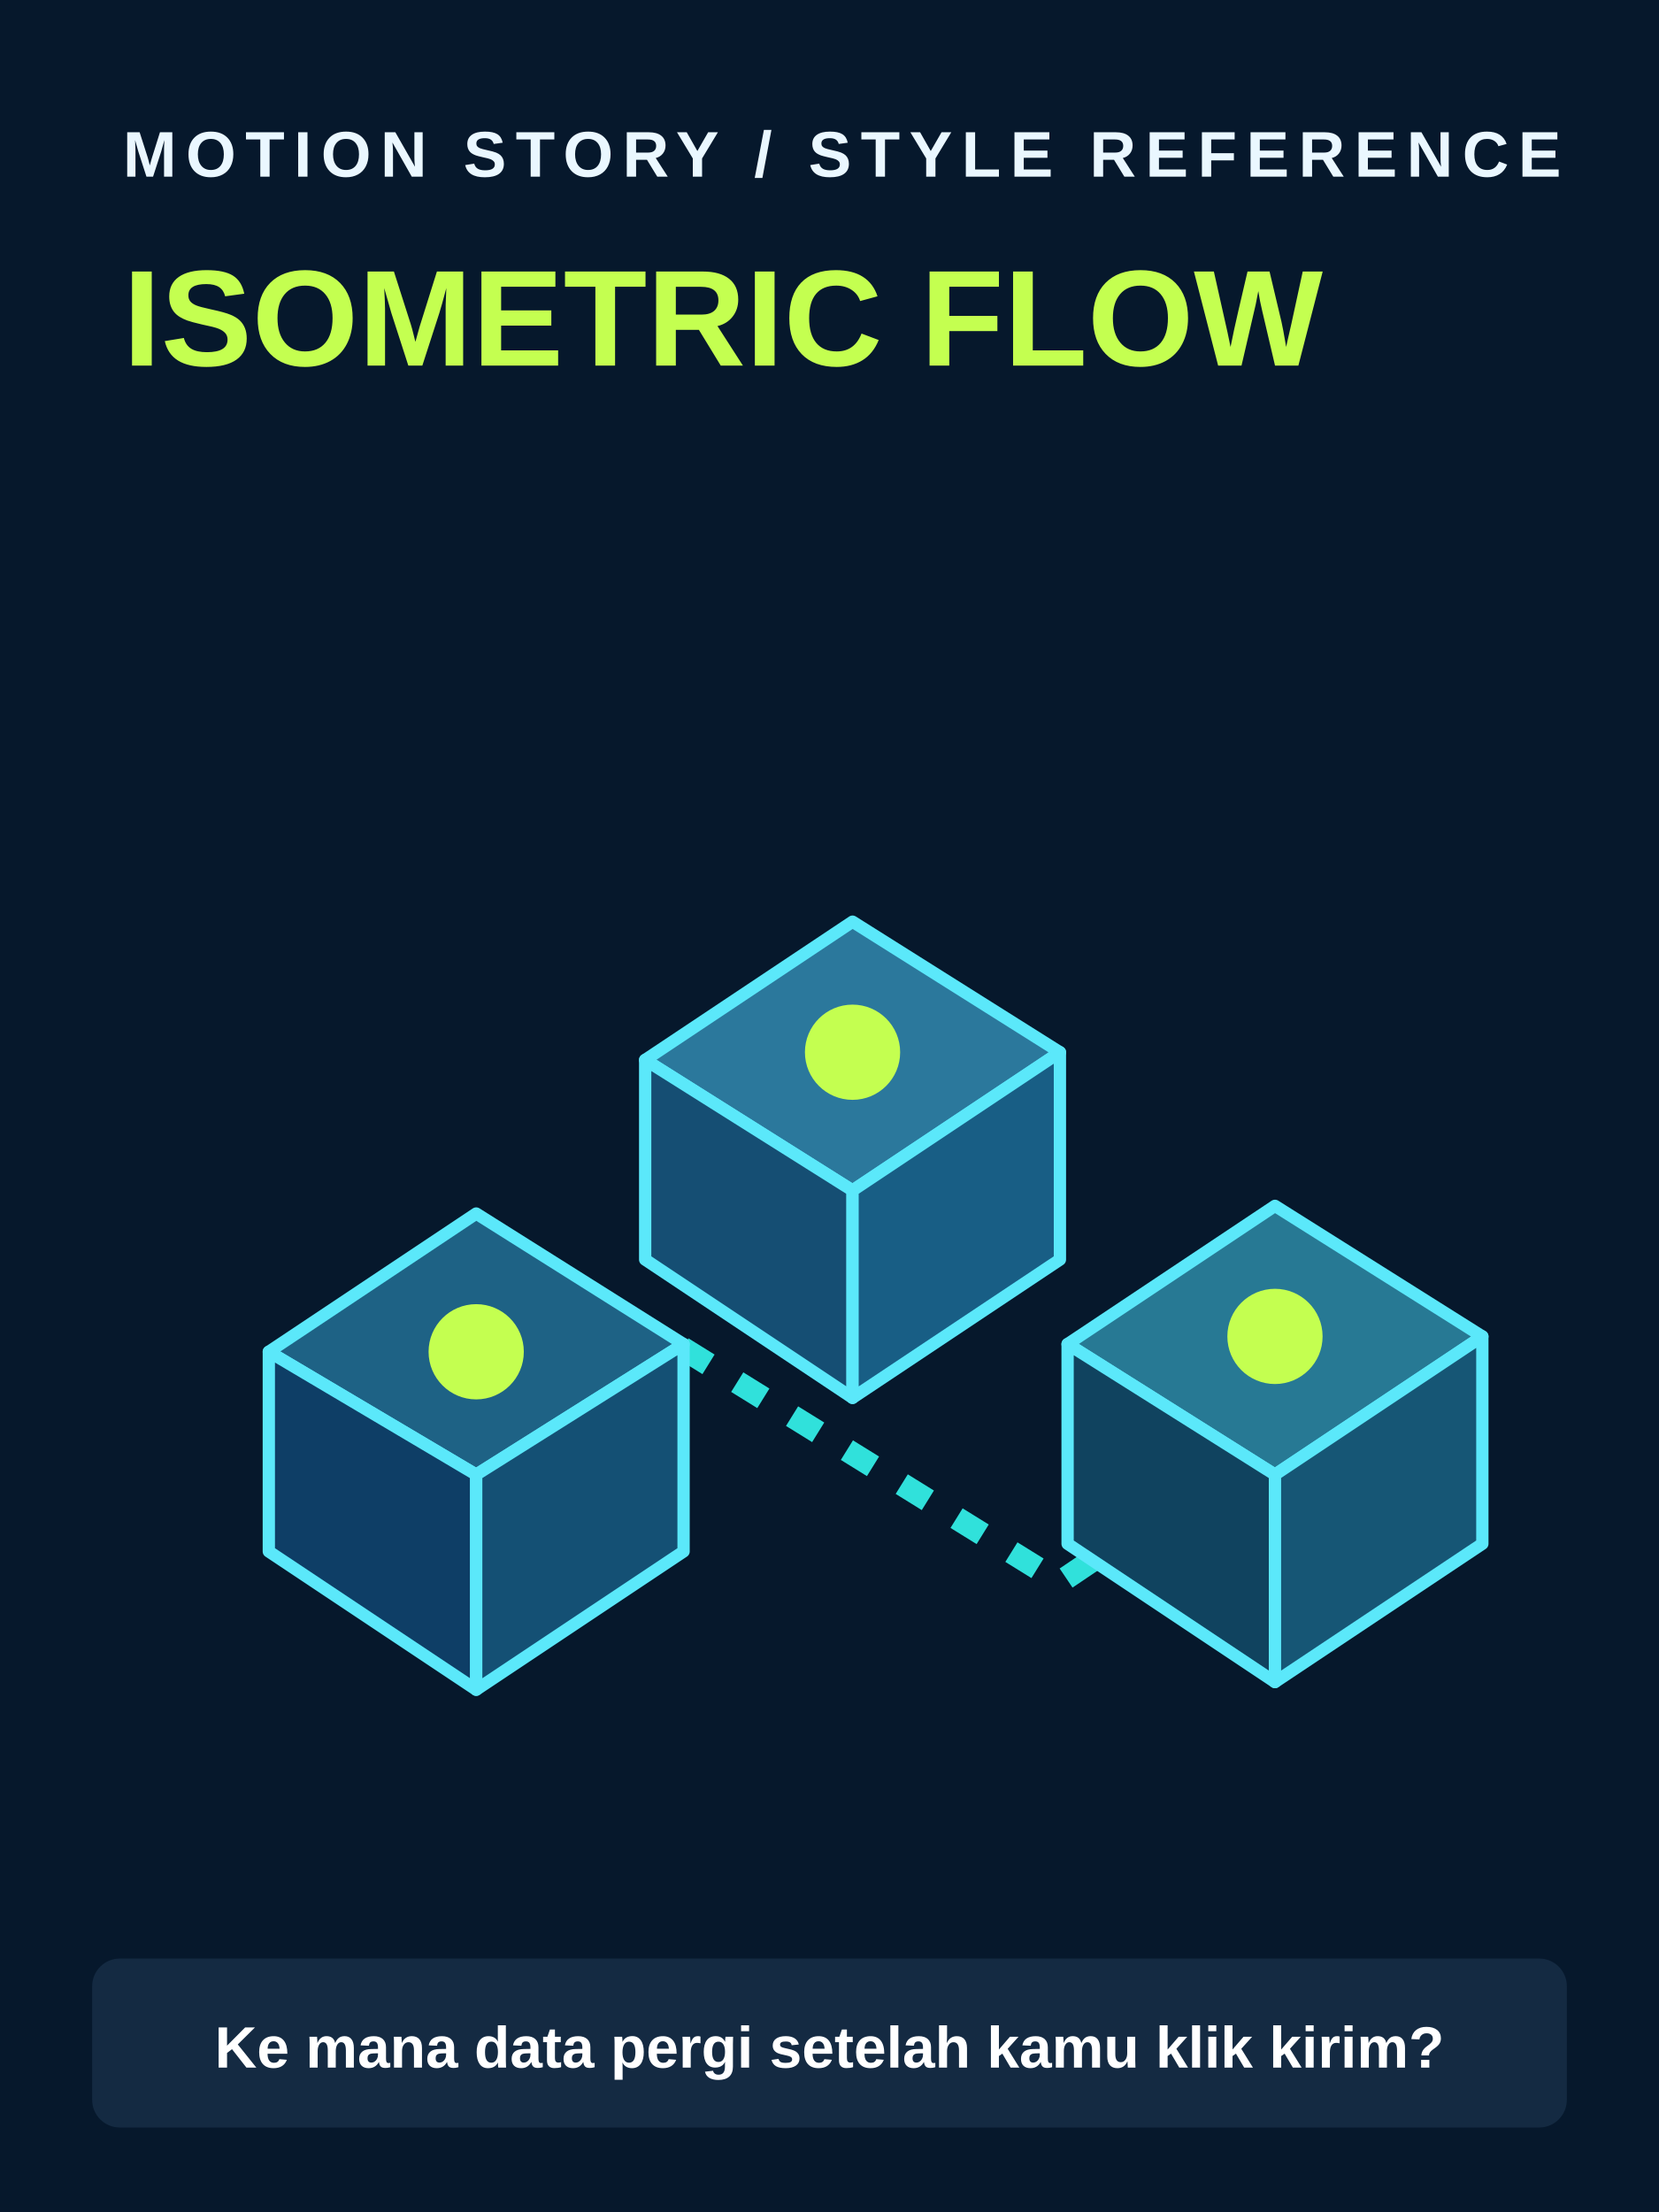
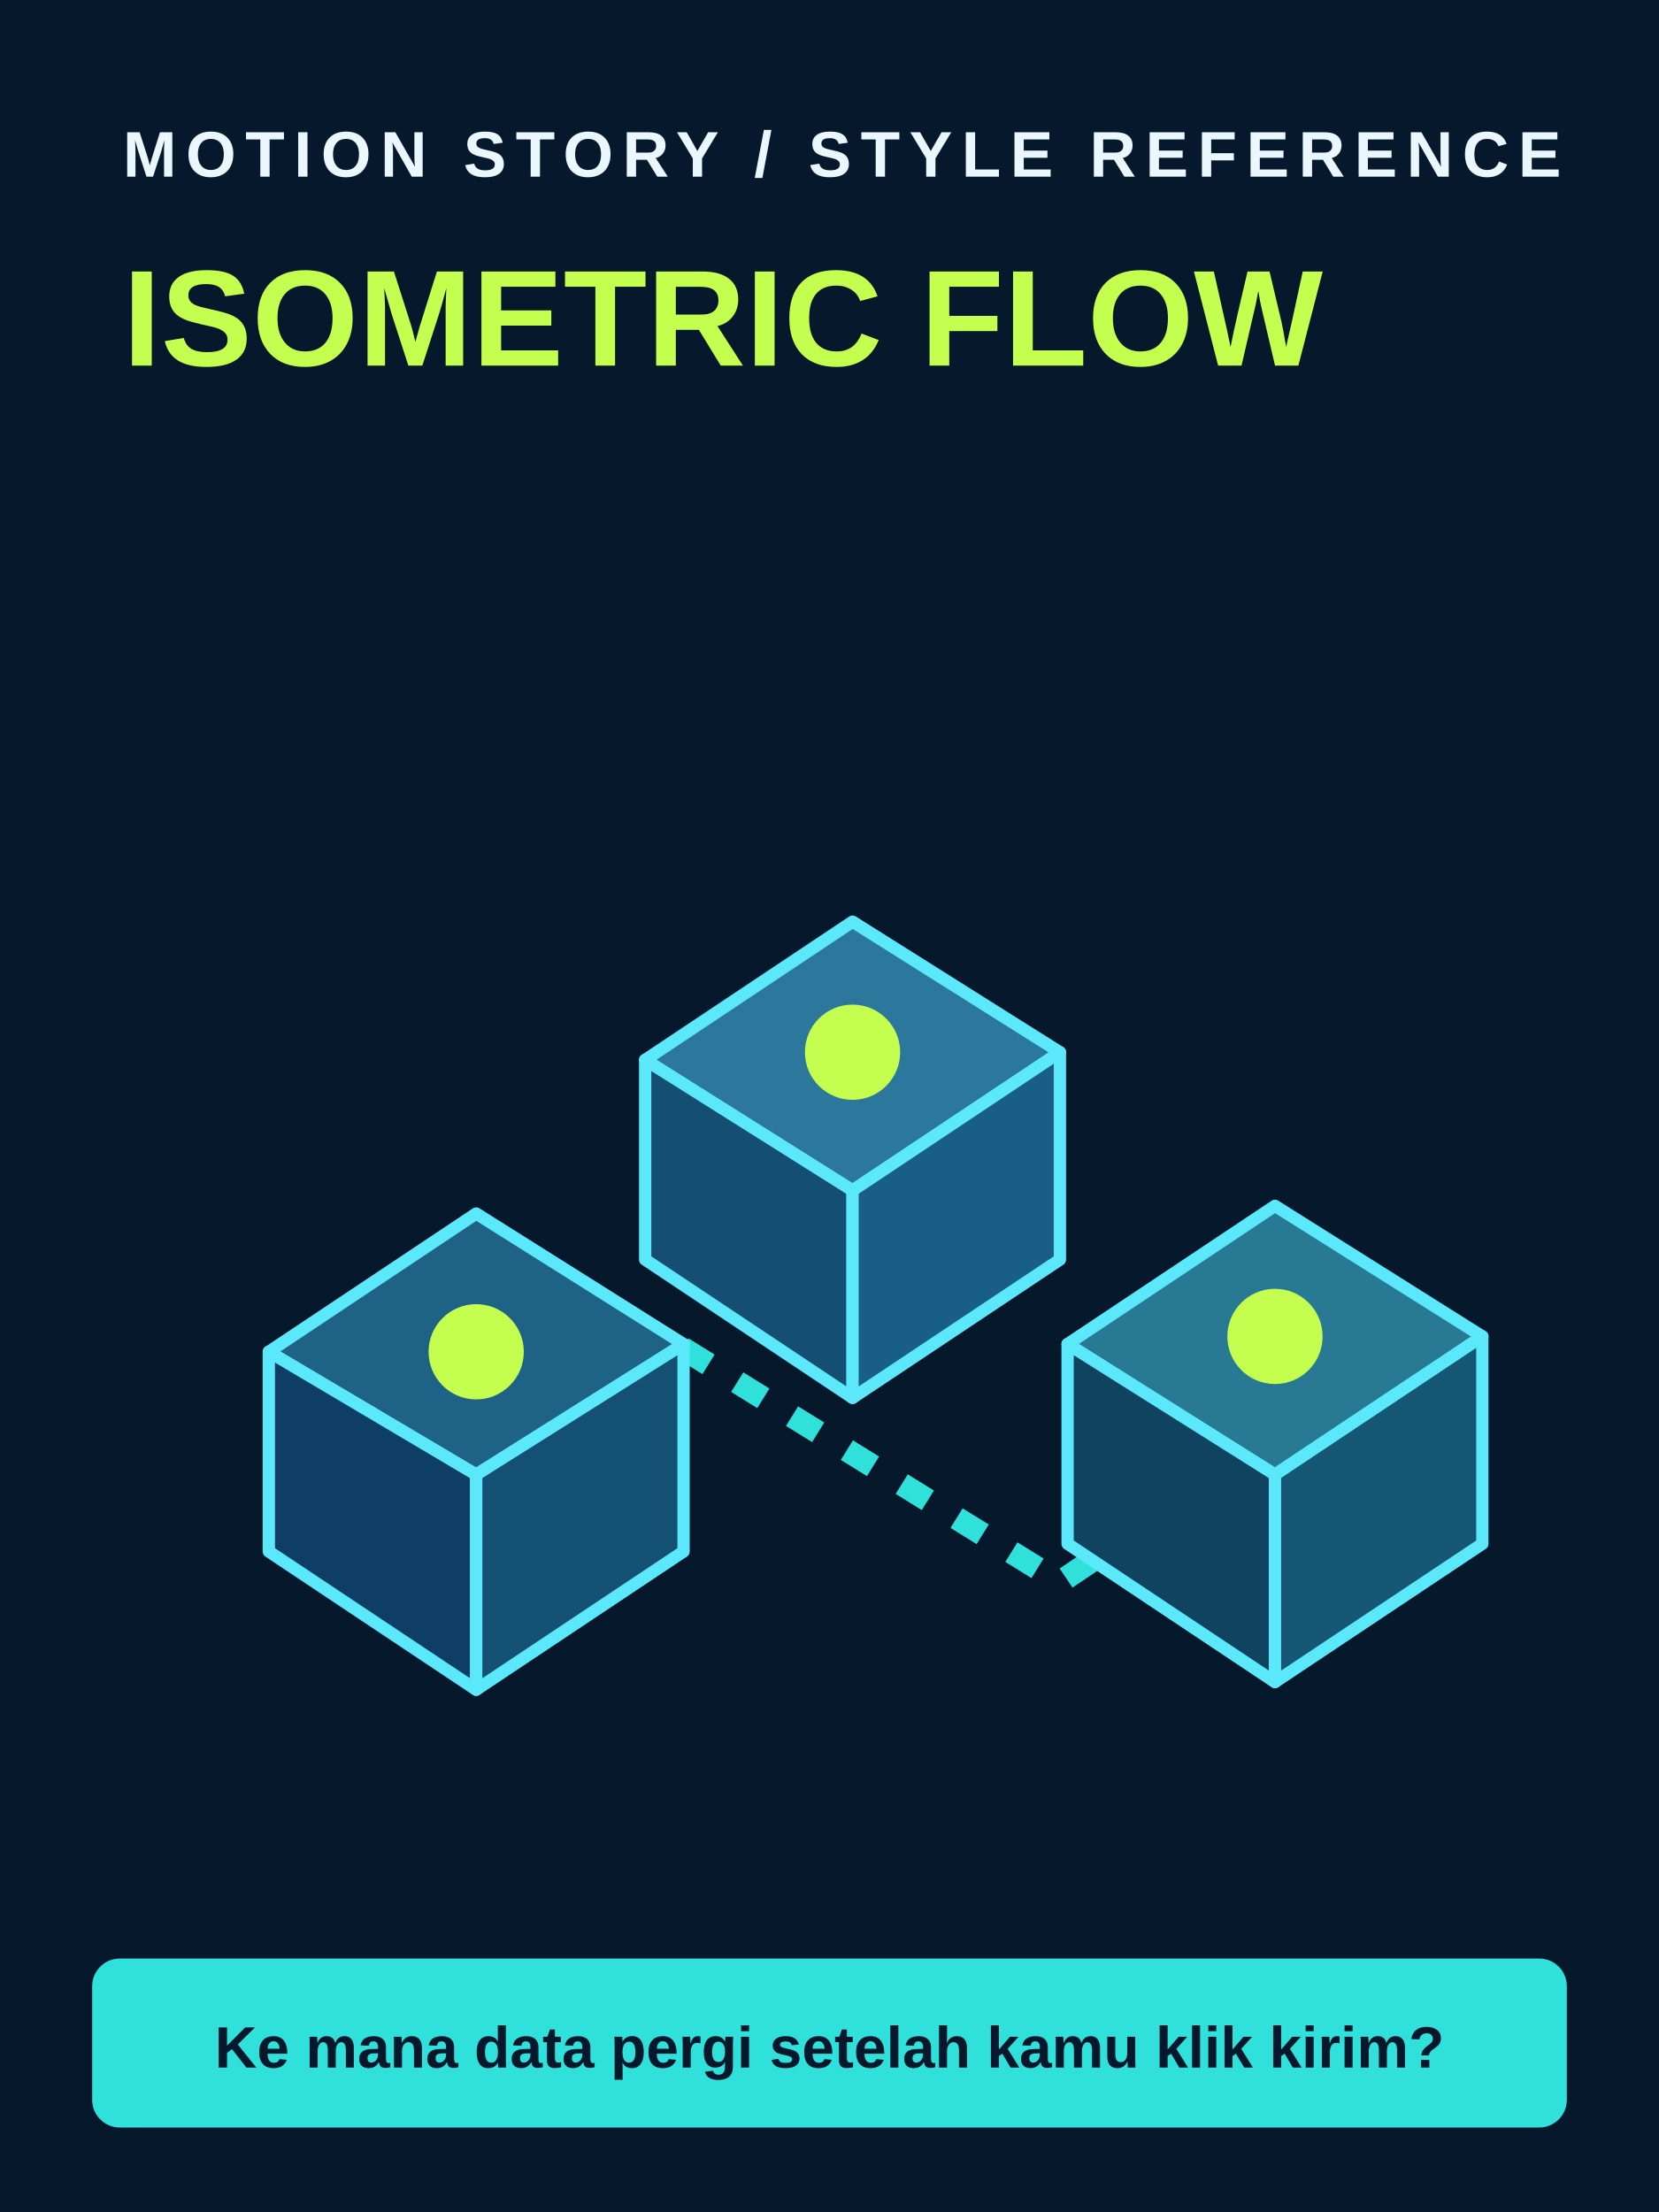
<svg xmlns="http://www.w3.org/2000/svg" viewBox="0 0 1080 1440" width="1080" height="1440" role="img" aria-label="Isometric Flow original motion style keyframe">
  <rect width="1080" height="1440" fill="#06182C" />
  <g font-family="Arial,Helvetica,sans-serif">
    <text x="80" y="115" font-size="42" font-weight="900" fill="#EAF7FF" letter-spacing="6">MOTION STORY / STYLE REFERENCE</text>
    <text x="80" y="238" font-size="89" font-weight="900" fill="#C4FF50">ISOMETRIC FLOW</text>
  </g>
  <g stroke="#30E1DB" stroke-width="15" fill="none">
    <path d="M190 1020L440 875L690 1030L920 875" stroke-dasharray="20 22" />
  </g>
  <g stroke="#5BE8FA" stroke-width="8" stroke-linejoin="round">
    <path d="M175 880L310 790L445 875L310 960Z" fill="#1E6285" />
    <path d="M175 880V1010L310 1100V960Z" fill="#0E3E66" />
    <path d="M445 875V1010L310 1100V960Z" fill="#145074" />
    <path d="M420 690L555 600L690 685L555 775Z" fill="#2B789C" />
    <path d="M420 690V820L555 910V775Z" fill="#154E73" />
    <path d="M690 685V820L555 910V775Z" fill="#185E85" />
    <path d="M695 875L830 785L965 870L830 960Z" fill="#277994" />
    <path d="M695 875V1005L830 1095V960Z" fill="#10435F" />
    <path d="M965 870V1005L830 1095V960Z" fill="#165675" />
  </g>
  <g fill="#C4FF50">
    <circle cx="310" cy="880" r="31" />
    <circle cx="555" cy="685" r="31" />
    <circle cx="830" cy="870" r="31" />
  </g>
-   <rect x="60" y="1275" width="960" height="110" rx="18" fill="#142A42" />
-   <text x="540" y="1346" text-anchor="middle" font-family="Arial,Helvetica,sans-serif" font-size="38" font-weight="bold" fill="#FFFFFF">Ke mana data pergi setelah kamu klik kirim?</text>
+   <rect x="60" y="1275" width="960" height="110" rx="18" fill="#30E1DB" />
+   <text x="540" y="1346" text-anchor="middle" font-family="Arial,Helvetica,sans-serif" font-size="38" font-weight="bold" fill="#06182C">Ke mana data pergi setelah kamu klik kirim?</text>
</svg>
